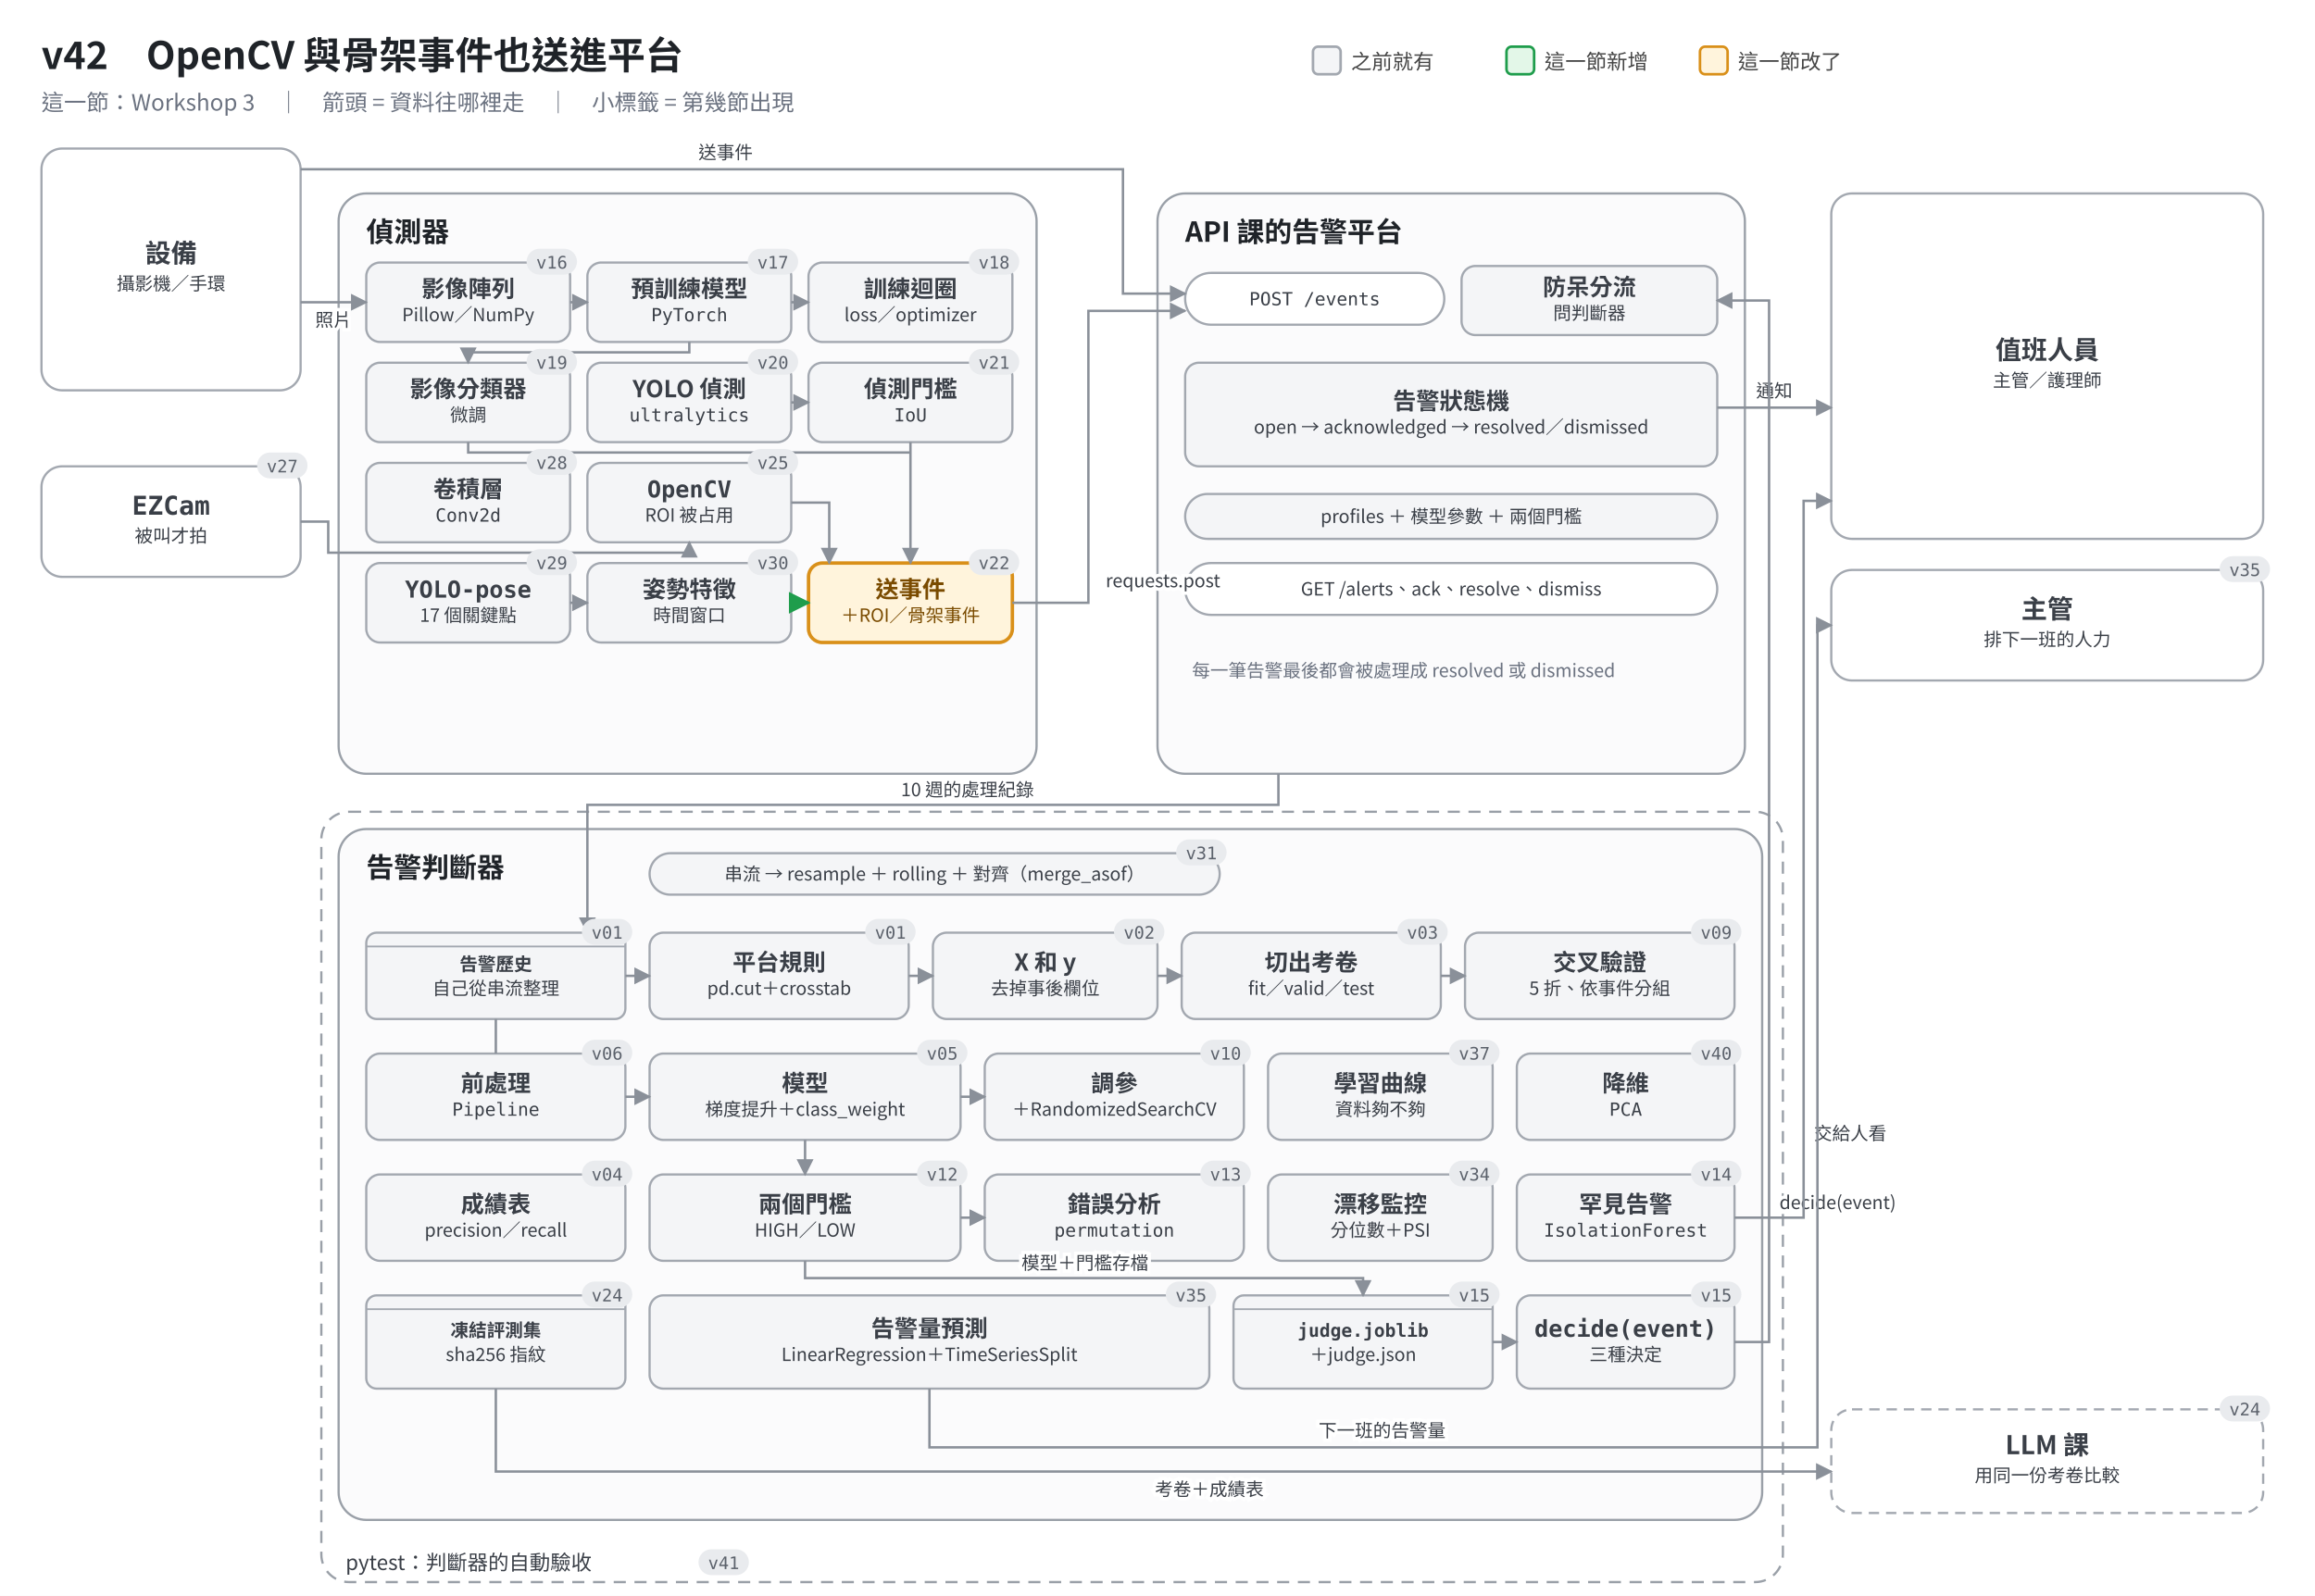
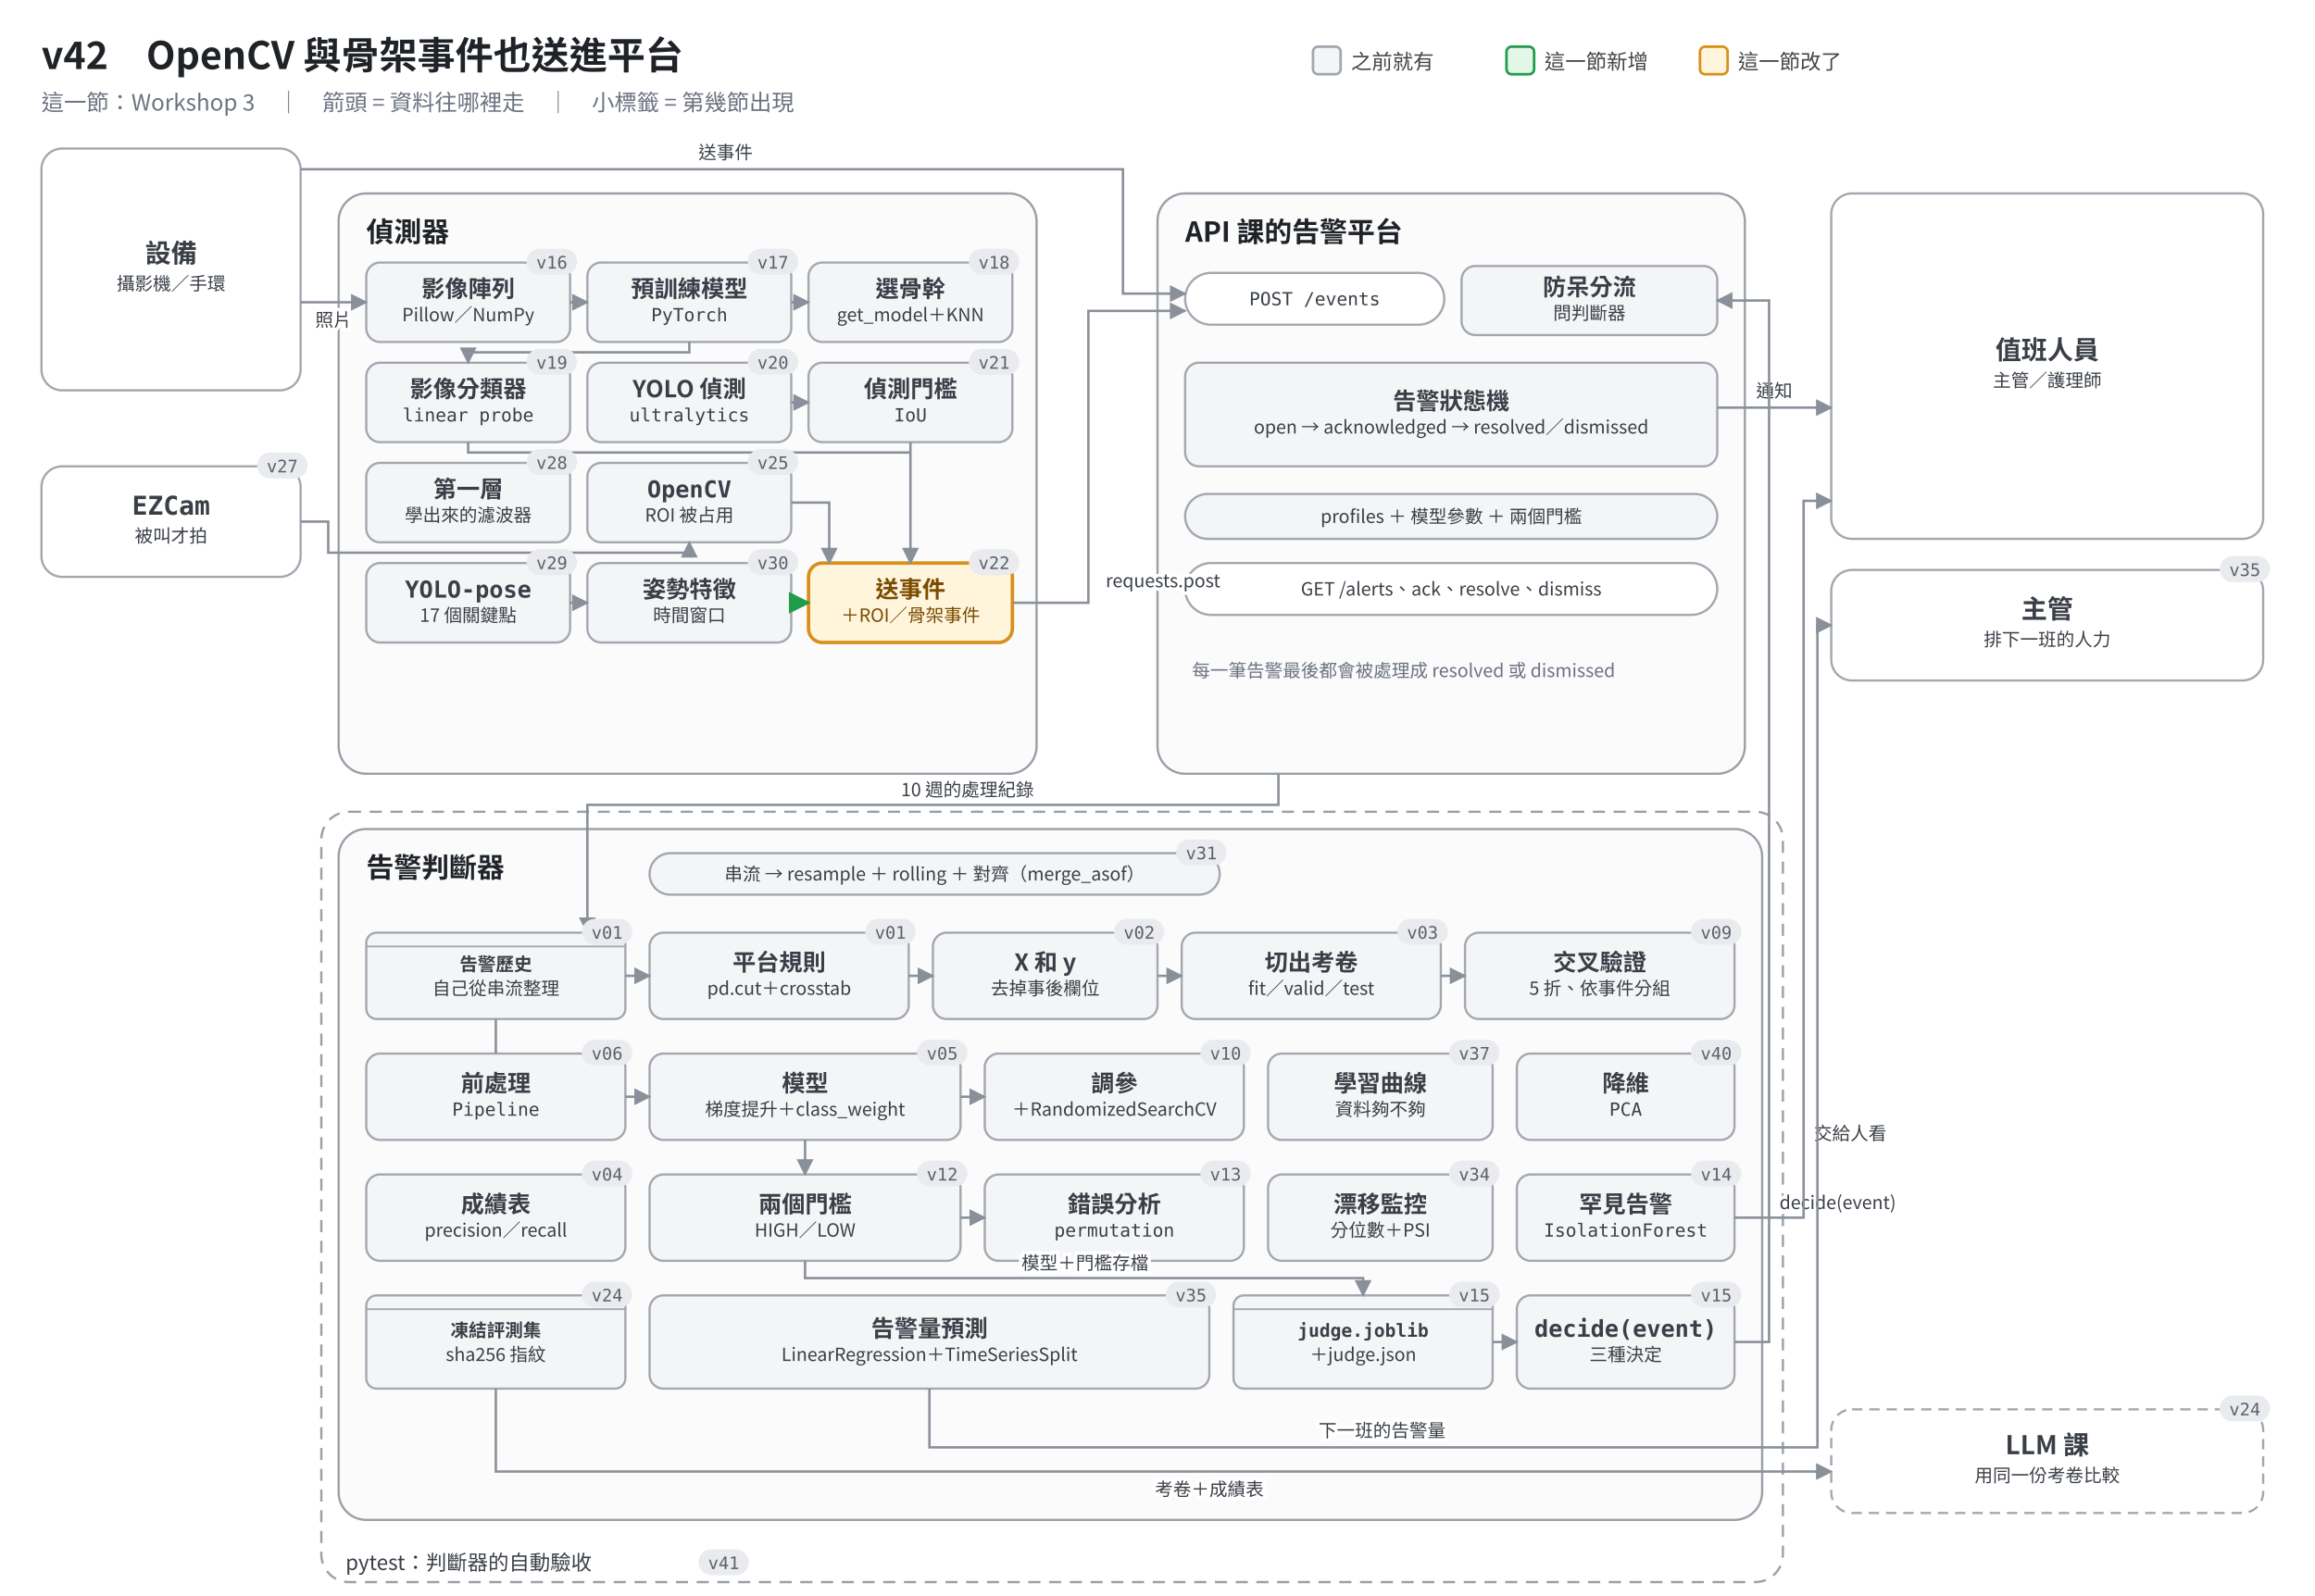
<svg xmlns="http://www.w3.org/2000/svg" viewBox="0 0 1340 924" width="1340" height="924">
  <defs>
    <marker id="arr-old" viewBox="0 0 10 10" refX="9" refY="5" markerWidth="7" markerHeight="7" orient="auto-start-reverse">
      <path d="M0,0 L10,5 L0,10 z" fill="#8a9099" />
    </marker>
    <marker id="arr-new" viewBox="0 0 10 10" refX="9" refY="5" markerWidth="7" markerHeight="7" orient="auto-start-reverse">
      <path d="M0,0 L10,5 L0,10 z" fill="#1f9d4c" />
    </marker>
    <marker id="arr-changed" viewBox="0 0 10 10" refX="9" refY="5" markerWidth="7" markerHeight="7" orient="auto-start-reverse">
      <path d="M0,0 L10,5 L0,10 z" fill="#d9901a" />
    </marker>
    <marker id="arr-error" viewBox="0 0 10 10" refX="9" refY="5" markerWidth="7" markerHeight="7" orient="auto-start-reverse">
      <path d="M0,0 L10,5 L0,10 z" fill="#d33a3a" />
    </marker>
  </defs>
  <rect width="1340" height="924" fill="#ffffff" />
  <text x="24" y="40" font-family="'PingFang TC','Noto Sans TC','Noto Sans CJK TC','Microsoft JhengHei',sans-serif" font-size="22" fill="#1f2328" font-weight="bold" text-anchor="start">v42　OpenCV 與骨架事件也送進平台</text>
  <text x="24" y="64" font-family="'PingFang TC','Noto Sans TC','Noto Sans CJK TC','Microsoft JhengHei',sans-serif" font-size="13" fill="#6b7280" font-weight="normal" text-anchor="start">這一節：Workshop 3　｜　箭頭 = 資料往哪裡走　｜　小標籤 = 第幾節出現</text>
  <rect x="760" y="27" width="16" height="16" rx="3" fill="#f4f5f7" stroke="#a3a8b0" stroke-width="1.5" />
  <text x="782" y="40" font-family="'PingFang TC','Noto Sans TC','Noto Sans CJK TC','Microsoft JhengHei',sans-serif" font-size="12" fill="#444" font-weight="normal" text-anchor="start">之前就有</text>
  <rect x="872" y="27" width="16" height="16" rx="3" fill="#e3f7e8" stroke="#1f9d4c" stroke-width="1.5" />
  <text x="894" y="40" font-family="'PingFang TC','Noto Sans TC','Noto Sans CJK TC','Microsoft JhengHei',sans-serif" font-size="12" fill="#444" font-weight="normal" text-anchor="start">這一節新增</text>
  <rect x="984" y="27" width="16" height="16" rx="3" fill="#fff4dc" stroke="#d9901a" stroke-width="1.5" />
  <text x="1006" y="40" font-family="'PingFang TC','Noto Sans TC','Noto Sans CJK TC','Microsoft JhengHei',sans-serif" font-size="12" fill="#444" font-weight="normal" text-anchor="start">這一節改了</text>
  <rect x="186" y="470" width="846" height="446" rx="16" fill="none" stroke="#9aa0a8" stroke-width="1.3" stroke-dasharray="7 5" />
  <text x="200" y="909" font-family="'PingFang TC','Noto Sans TC','Noto Sans CJK TC','Microsoft JhengHei',sans-serif" font-size="12" fill="#3a3f47" font-weight="normal" text-anchor="start">pytest：判斷器的自動驗收</text>
  <rect x="670" y="112" width="340" height="336" rx="16" fill="#fbfbfc" stroke="#9aa0a8" stroke-width="1.3" />
  <text x="686" y="140" font-family="'PingFang TC','Noto Sans TC','Noto Sans CJK TC','Microsoft JhengHei',sans-serif" font-size="16" fill="#1f2328" font-weight="bold" text-anchor="start">API 課的告警平台</text>
  <rect x="196" y="112" width="404" height="336" rx="16" fill="#fbfbfc" stroke="#9aa0a8" stroke-width="1.3" />
  <text x="212" y="140" font-family="'PingFang TC','Noto Sans TC','Noto Sans CJK TC','Microsoft JhengHei',sans-serif" font-size="16" fill="#1f2328" font-weight="bold" text-anchor="start">偵測器</text>
  <rect x="196" y="480" width="824" height="400" rx="16" fill="#fbfbfc" stroke="#9aa0a8" stroke-width="1.3" />
  <text x="212" y="508" font-family="'PingFang TC','Noto Sans TC','Noto Sans CJK TC','Microsoft JhengHei',sans-serif" font-size="16" fill="#1f2328" font-weight="bold" text-anchor="start">告警判斷器</text>
  <rect x="24" y="86" width="150" height="140" rx="12" fill="#ffffff" stroke="#a3a8b0" stroke-width="1.3" />
  <text x="99" y="152" font-family="'PingFang TC','Noto Sans TC','Noto Sans CJK TC','Microsoft JhengHei',sans-serif" font-size="15" fill="#3a3f47" font-weight="bold" text-anchor="middle">設備</text>
  <text x="99" y="168" font-family="'PingFang TC','Noto Sans TC','Noto Sans CJK TC','Microsoft JhengHei',sans-serif" font-size="10.5" fill="#3a3f47" font-weight="normal" text-anchor="middle">攝影機／手環</text>
  <rect x="24" y="270" width="150" height="64" rx="12" fill="#ffffff" stroke="#a3a8b0" stroke-width="1.3" />
  <text x="99" y="298" font-family="'SF Mono',Menlo,Consolas,'DejaVu Sans Mono',monospace" font-size="15" fill="#3a3f47" font-weight="bold" text-anchor="middle">EZCam</text>
  <text x="99" y="314" font-family="'PingFang TC','Noto Sans TC','Noto Sans CJK TC','Microsoft JhengHei',sans-serif" font-size="10.5" fill="#3a3f47" font-weight="normal" text-anchor="middle">被叫才拍</text>
  <rect x="212" y="152" width="118" height="46" rx="8" fill="#f4f5f7" stroke="#a3a8b0" stroke-width="1.3" />
  <text x="271" y="172" font-family="'PingFang TC','Noto Sans TC','Noto Sans CJK TC','Microsoft JhengHei',sans-serif" font-size="13.5" fill="#3a3f47" font-weight="bold" text-anchor="middle">影像陣列</text>
  <text x="271" y="186" font-family="'PingFang TC','Noto Sans TC','Noto Sans CJK TC','Microsoft JhengHei',sans-serif" font-size="10.5" fill="#3a3f47" font-weight="normal" text-anchor="middle">Pillow／NumPy</text>
  <rect x="340" y="152" width="118" height="46" rx="8" fill="#f4f5f7" stroke="#a3a8b0" stroke-width="1.3" />
  <text x="399" y="172" font-family="'PingFang TC','Noto Sans TC','Noto Sans CJK TC','Microsoft JhengHei',sans-serif" font-size="13.5" fill="#3a3f47" font-weight="bold" text-anchor="middle">預訓練模型</text>
  <text x="399" y="186" font-family="'SF Mono',Menlo,Consolas,'DejaVu Sans Mono',monospace" font-size="10.5" fill="#3a3f47" font-weight="normal" text-anchor="middle">PyTorch</text>
  <rect x="468" y="152" width="118" height="46" rx="8" fill="#f4f5f7" stroke="#a3a8b0" stroke-width="1.3" />
-   <text x="527" y="172" font-family="'PingFang TC','Noto Sans TC','Noto Sans CJK TC','Microsoft JhengHei',sans-serif" font-size="13.5" fill="#3a3f47" font-weight="bold" text-anchor="middle">訓練迴圈</text>
-   <text x="527" y="186" font-family="'PingFang TC','Noto Sans TC','Noto Sans CJK TC','Microsoft JhengHei',sans-serif" font-size="10.5" fill="#3a3f47" font-weight="normal" text-anchor="middle">loss／optimizer</text>
+   <text x="527" y="172" font-family="'PingFang TC','Noto Sans TC','Noto Sans CJK TC','Microsoft JhengHei',sans-serif" font-size="13.5" fill="#3a3f47" font-weight="bold" text-anchor="middle">選骨幹</text>
+   <text x="527" y="186" font-family="'PingFang TC','Noto Sans TC','Noto Sans CJK TC','Microsoft JhengHei',sans-serif" font-size="10.5" fill="#3a3f47" font-weight="normal" text-anchor="middle">get_model＋KNN</text>
  <rect x="212" y="210" width="118" height="46" rx="8" fill="#f4f5f7" stroke="#a3a8b0" stroke-width="1.3" />
  <text x="271" y="230" font-family="'PingFang TC','Noto Sans TC','Noto Sans CJK TC','Microsoft JhengHei',sans-serif" font-size="13.5" fill="#3a3f47" font-weight="bold" text-anchor="middle">影像分類器</text>
-   <text x="271" y="244" font-family="'PingFang TC','Noto Sans TC','Noto Sans CJK TC','Microsoft JhengHei',sans-serif" font-size="10.5" fill="#3a3f47" font-weight="normal" text-anchor="middle">微調</text>
+   <text x="271" y="244" font-family="'SF Mono',Menlo,Consolas,'DejaVu Sans Mono',monospace" font-size="10.5" fill="#3a3f47" font-weight="normal" text-anchor="middle">linear probe</text>
  <rect x="340" y="210" width="118" height="46" rx="8" fill="#f4f5f7" stroke="#a3a8b0" stroke-width="1.3" />
  <text x="399" y="230" font-family="'PingFang TC','Noto Sans TC','Noto Sans CJK TC','Microsoft JhengHei',sans-serif" font-size="13.5" fill="#3a3f47" font-weight="bold" text-anchor="middle">YOLO 偵測</text>
  <text x="399" y="244" font-family="'SF Mono',Menlo,Consolas,'DejaVu Sans Mono',monospace" font-size="10.5" fill="#3a3f47" font-weight="normal" text-anchor="middle">ultralytics</text>
  <rect x="468" y="210" width="118" height="46" rx="8" fill="#f4f5f7" stroke="#a3a8b0" stroke-width="1.3" />
  <text x="527" y="230" font-family="'PingFang TC','Noto Sans TC','Noto Sans CJK TC','Microsoft JhengHei',sans-serif" font-size="13.5" fill="#3a3f47" font-weight="bold" text-anchor="middle">偵測門檻</text>
  <text x="527" y="244" font-family="'SF Mono',Menlo,Consolas,'DejaVu Sans Mono',monospace" font-size="10.5" fill="#3a3f47" font-weight="normal" text-anchor="middle">IoU</text>
  <rect x="212" y="268" width="118" height="46" rx="8" fill="#f4f5f7" stroke="#a3a8b0" stroke-width="1.3" />
-   <text x="271" y="288" font-family="'PingFang TC','Noto Sans TC','Noto Sans CJK TC','Microsoft JhengHei',sans-serif" font-size="13.5" fill="#3a3f47" font-weight="bold" text-anchor="middle">卷積層</text>
-   <text x="271" y="302" font-family="'SF Mono',Menlo,Consolas,'DejaVu Sans Mono',monospace" font-size="10.5" fill="#3a3f47" font-weight="normal" text-anchor="middle">Conv2d</text>
+   <text x="271" y="288" font-family="'PingFang TC','Noto Sans TC','Noto Sans CJK TC','Microsoft JhengHei',sans-serif" font-size="13.5" fill="#3a3f47" font-weight="bold" text-anchor="middle">第一層</text>
+   <text x="271" y="302" font-family="'PingFang TC','Noto Sans TC','Noto Sans CJK TC','Microsoft JhengHei',sans-serif" font-size="10.5" fill="#3a3f47" font-weight="normal" text-anchor="middle">學出來的濾波器</text>
  <rect x="340" y="268" width="118" height="46" rx="8" fill="#f4f5f7" stroke="#a3a8b0" stroke-width="1.3" />
  <text x="399" y="288" font-family="'SF Mono',Menlo,Consolas,'DejaVu Sans Mono',monospace" font-size="13.5" fill="#3a3f47" font-weight="bold" text-anchor="middle">OpenCV</text>
  <text x="399" y="302" font-family="'PingFang TC','Noto Sans TC','Noto Sans CJK TC','Microsoft JhengHei',sans-serif" font-size="10.5" fill="#3a3f47" font-weight="normal" text-anchor="middle">ROI 被占用</text>
  <rect x="212" y="326" width="118" height="46" rx="8" fill="#f4f5f7" stroke="#a3a8b0" stroke-width="1.3" />
  <text x="271" y="346" font-family="'SF Mono',Menlo,Consolas,'DejaVu Sans Mono',monospace" font-size="13.5" fill="#3a3f47" font-weight="bold" text-anchor="middle">YOLO-pose</text>
  <text x="271" y="360" font-family="'PingFang TC','Noto Sans TC','Noto Sans CJK TC','Microsoft JhengHei',sans-serif" font-size="10.5" fill="#3a3f47" font-weight="normal" text-anchor="middle">17 個關鍵點</text>
  <rect x="340" y="326" width="118" height="46" rx="8" fill="#f4f5f7" stroke="#a3a8b0" stroke-width="1.3" />
  <text x="399" y="346" font-family="'PingFang TC','Noto Sans TC','Noto Sans CJK TC','Microsoft JhengHei',sans-serif" font-size="13.5" fill="#3a3f47" font-weight="bold" text-anchor="middle">姿勢特徵</text>
  <text x="399" y="360" font-family="'PingFang TC','Noto Sans TC','Noto Sans CJK TC','Microsoft JhengHei',sans-serif" font-size="10.5" fill="#3a3f47" font-weight="normal" text-anchor="middle">時間窗口</text>
  <rect x="468" y="326" width="118" height="46" rx="8" fill="#fff4dc" stroke="#d9901a" stroke-width="2" />
  <text x="527" y="346" font-family="'PingFang TC','Noto Sans TC','Noto Sans CJK TC','Microsoft JhengHei',sans-serif" font-size="13.5" fill="#7a4b00" font-weight="bold" text-anchor="middle">送事件</text>
  <text x="527" y="360" font-family="'PingFang TC','Noto Sans TC','Noto Sans CJK TC','Microsoft JhengHei',sans-serif" font-size="10.5" fill="#7a4b00" font-weight="normal" text-anchor="middle">＋ROI／骨架事件</text>
  <rect x="686" y="158" width="150" height="30" rx="15" fill="#ffffff" stroke="#a3a8b0" stroke-width="1.3" />
  <text x="761" y="176.78" font-family="'SF Mono',Menlo,Consolas,'DejaVu Sans Mono',monospace" font-size="10.5" fill="#3a3f47" font-weight="normal" text-anchor="middle">POST /events</text>
  <rect x="846" y="154" width="148" height="40" rx="8" fill="#f4f5f7" stroke="#a3a8b0" stroke-width="1.3" />
  <text x="920" y="171" font-family="'PingFang TC','Noto Sans TC','Noto Sans CJK TC','Microsoft JhengHei',sans-serif" font-size="13.5" fill="#3a3f47" font-weight="bold" text-anchor="middle">防呆分流</text>
  <text x="920" y="185" font-family="'PingFang TC','Noto Sans TC','Noto Sans CJK TC','Microsoft JhengHei',sans-serif" font-size="10.5" fill="#3a3f47" font-weight="normal" text-anchor="middle">問判斷器</text>
  <rect x="686" y="210" width="308" height="60" rx="8" fill="#f4f5f7" stroke="#a3a8b0" stroke-width="1.3" />
  <text x="840" y="237" font-family="'PingFang TC','Noto Sans TC','Noto Sans CJK TC','Microsoft JhengHei',sans-serif" font-size="13.5" fill="#3a3f47" font-weight="bold" text-anchor="middle">告警狀態機</text>
  <text x="840" y="251" font-family="'PingFang TC','Noto Sans TC','Noto Sans CJK TC','Microsoft JhengHei',sans-serif" font-size="10.5" fill="#3a3f47" font-weight="normal" text-anchor="middle">open → acknowledged → resolved／dismissed</text>
  <rect x="686" y="286" width="308" height="26" rx="13" fill="#f4f5f7" stroke="#a3a8b0" stroke-width="1.3" />
  <text x="840" y="302.78" font-family="'PingFang TC','Noto Sans TC','Noto Sans CJK TC','Microsoft JhengHei',sans-serif" font-size="10.5" fill="#3a3f47" font-weight="normal" text-anchor="middle">profiles ＋ 模型參數 ＋ 兩個門檻</text>
  <rect x="686" y="326" width="308" height="30" rx="15" fill="#ffffff" stroke="#a3a8b0" stroke-width="1.3" />
  <text x="840" y="344.78" font-family="'PingFang TC','Noto Sans TC','Noto Sans CJK TC','Microsoft JhengHei',sans-serif" font-size="10.5" fill="#3a3f47" font-weight="normal" text-anchor="middle">GET /alerts、ack、resolve、dismiss</text>
  <text x="690" y="392" font-family="'PingFang TC','Noto Sans TC','Noto Sans CJK TC','Microsoft JhengHei',sans-serif" font-size="10.5" fill="#6b7280" font-weight="normal" text-anchor="start">每一筆告警最後都會被處理成 resolved 或 dismissed</text>
  <rect x="1060" y="112" width="250" height="200" rx="12" fill="#ffffff" stroke="#a3a8b0" stroke-width="1.3" />
  <text x="1185" y="208" font-family="'PingFang TC','Noto Sans TC','Noto Sans CJK TC','Microsoft JhengHei',sans-serif" font-size="15" fill="#3a3f47" font-weight="bold" text-anchor="middle">值班人員</text>
  <text x="1185" y="224" font-family="'PingFang TC','Noto Sans TC','Noto Sans CJK TC','Microsoft JhengHei',sans-serif" font-size="10.5" fill="#3a3f47" font-weight="normal" text-anchor="middle">主管／護理師</text>
  <rect x="1060" y="330" width="250" height="64" rx="12" fill="#ffffff" stroke="#a3a8b0" stroke-width="1.3" />
  <text x="1185" y="358" font-family="'PingFang TC','Noto Sans TC','Noto Sans CJK TC','Microsoft JhengHei',sans-serif" font-size="15" fill="#3a3f47" font-weight="bold" text-anchor="middle">主管</text>
  <text x="1185" y="374" font-family="'PingFang TC','Noto Sans TC','Noto Sans CJK TC','Microsoft JhengHei',sans-serif" font-size="10.5" fill="#3a3f47" font-weight="normal" text-anchor="middle">排下一班的人力</text>
  <rect x="1060" y="816" width="250" height="60" rx="12" fill="#ffffff" stroke="#a3a8b0" stroke-width="1.3" stroke-dasharray="6 4" />
  <text x="1185" y="842" font-family="'PingFang TC','Noto Sans TC','Noto Sans CJK TC','Microsoft JhengHei',sans-serif" font-size="15" fill="#3a3f47" font-weight="bold" text-anchor="middle">LLM 課</text>
  <text x="1185" y="858" font-family="'PingFang TC','Noto Sans TC','Noto Sans CJK TC','Microsoft JhengHei',sans-serif" font-size="10.5" fill="#3a3f47" font-weight="normal" text-anchor="middle">用同一份考卷比較</text>
  <rect x="376" y="494" width="330" height="24" rx="12" fill="#f4f5f7" stroke="#a3a8b0" stroke-width="1.3" />
  <text x="541" y="509.78" font-family="'PingFang TC','Noto Sans TC','Noto Sans CJK TC','Microsoft JhengHei',sans-serif" font-size="10.5" fill="#3a3f47" font-weight="normal" text-anchor="middle">串流 → resample ＋ rolling ＋ 對齊（merge_asof）</text>
  <rect x="212" y="540" width="150" height="50" rx="6" fill="#f4f5f7" stroke="#a3a8b0" stroke-width="1.3" />
  <path d="M212,548 h150" stroke="#a3a8b0" stroke-width="1" />
  <text x="287" y="562" font-family="'PingFang TC','Noto Sans TC','Noto Sans CJK TC','Microsoft JhengHei',sans-serif" font-size="10.5" fill="#3a3f47" font-weight="bold" text-anchor="middle">告警歷史</text>
  <text x="287" y="576" font-family="'PingFang TC','Noto Sans TC','Noto Sans CJK TC','Microsoft JhengHei',sans-serif" font-size="10.5" fill="#3a3f47" font-weight="normal" text-anchor="middle">自己從串流整理</text>
  <rect x="376" y="540" width="150" height="50" rx="8" fill="#f4f5f7" stroke="#a3a8b0" stroke-width="1.3" />
  <text x="451" y="562" font-family="'PingFang TC','Noto Sans TC','Noto Sans CJK TC','Microsoft JhengHei',sans-serif" font-size="13.5" fill="#3a3f47" font-weight="bold" text-anchor="middle">平台規則</text>
  <text x="451" y="576" font-family="'PingFang TC','Noto Sans TC','Noto Sans CJK TC','Microsoft JhengHei',sans-serif" font-size="10.5" fill="#3a3f47" font-weight="normal" text-anchor="middle">pd.cut＋crosstab</text>
  <rect x="540" y="540" width="130" height="50" rx="8" fill="#f4f5f7" stroke="#a3a8b0" stroke-width="1.3" />
  <text x="605" y="562" font-family="'PingFang TC','Noto Sans TC','Noto Sans CJK TC','Microsoft JhengHei',sans-serif" font-size="13.5" fill="#3a3f47" font-weight="bold" text-anchor="middle">X 和 y</text>
  <text x="605" y="576" font-family="'PingFang TC','Noto Sans TC','Noto Sans CJK TC','Microsoft JhengHei',sans-serif" font-size="10.5" fill="#3a3f47" font-weight="normal" text-anchor="middle">去掉事後欄位</text>
  <rect x="684" y="540" width="150" height="50" rx="8" fill="#f4f5f7" stroke="#a3a8b0" stroke-width="1.3" />
  <text x="759" y="562" font-family="'PingFang TC','Noto Sans TC','Noto Sans CJK TC','Microsoft JhengHei',sans-serif" font-size="13.5" fill="#3a3f47" font-weight="bold" text-anchor="middle">切出考卷</text>
  <text x="759" y="576" font-family="'PingFang TC','Noto Sans TC','Noto Sans CJK TC','Microsoft JhengHei',sans-serif" font-size="10.5" fill="#3a3f47" font-weight="normal" text-anchor="middle">fit／valid／test</text>
  <rect x="848" y="540" width="156" height="50" rx="8" fill="#f4f5f7" stroke="#a3a8b0" stroke-width="1.3" />
  <text x="926" y="562" font-family="'PingFang TC','Noto Sans TC','Noto Sans CJK TC','Microsoft JhengHei',sans-serif" font-size="13.5" fill="#3a3f47" font-weight="bold" text-anchor="middle">交叉驗證</text>
  <text x="926" y="576" font-family="'PingFang TC','Noto Sans TC','Noto Sans CJK TC','Microsoft JhengHei',sans-serif" font-size="10.5" fill="#3a3f47" font-weight="normal" text-anchor="middle">5 折、依事件分組</text>
  <rect x="212" y="610" width="150" height="50" rx="8" fill="#f4f5f7" stroke="#a3a8b0" stroke-width="1.3" />
  <text x="287" y="632" font-family="'PingFang TC','Noto Sans TC','Noto Sans CJK TC','Microsoft JhengHei',sans-serif" font-size="13.5" fill="#3a3f47" font-weight="bold" text-anchor="middle">前處理</text>
  <text x="287" y="646" font-family="'SF Mono',Menlo,Consolas,'DejaVu Sans Mono',monospace" font-size="10.5" fill="#3a3f47" font-weight="normal" text-anchor="middle">Pipeline</text>
  <rect x="376" y="610" width="180" height="50" rx="8" fill="#f4f5f7" stroke="#a3a8b0" stroke-width="1.3" />
  <text x="466" y="632" font-family="'PingFang TC','Noto Sans TC','Noto Sans CJK TC','Microsoft JhengHei',sans-serif" font-size="13.5" fill="#3a3f47" font-weight="bold" text-anchor="middle">模型</text>
  <text x="466" y="646" font-family="'PingFang TC','Noto Sans TC','Noto Sans CJK TC','Microsoft JhengHei',sans-serif" font-size="10.5" fill="#3a3f47" font-weight="normal" text-anchor="middle">梯度提升＋class_weight</text>
  <rect x="570" y="610" width="150" height="50" rx="8" fill="#f4f5f7" stroke="#a3a8b0" stroke-width="1.3" />
  <text x="645" y="632" font-family="'PingFang TC','Noto Sans TC','Noto Sans CJK TC','Microsoft JhengHei',sans-serif" font-size="13.5" fill="#3a3f47" font-weight="bold" text-anchor="middle">調參</text>
  <text x="645" y="646" font-family="'PingFang TC','Noto Sans TC','Noto Sans CJK TC','Microsoft JhengHei',sans-serif" font-size="10.5" fill="#3a3f47" font-weight="normal" text-anchor="middle">＋RandomizedSearchCV</text>
  <rect x="734" y="610" width="130" height="50" rx="8" fill="#f4f5f7" stroke="#a3a8b0" stroke-width="1.3" />
  <text x="799" y="632" font-family="'PingFang TC','Noto Sans TC','Noto Sans CJK TC','Microsoft JhengHei',sans-serif" font-size="13.5" fill="#3a3f47" font-weight="bold" text-anchor="middle">學習曲線</text>
  <text x="799" y="646" font-family="'PingFang TC','Noto Sans TC','Noto Sans CJK TC','Microsoft JhengHei',sans-serif" font-size="10.5" fill="#3a3f47" font-weight="normal" text-anchor="middle">資料夠不夠</text>
  <rect x="878" y="610" width="126" height="50" rx="8" fill="#f4f5f7" stroke="#a3a8b0" stroke-width="1.3" />
  <text x="941" y="632" font-family="'PingFang TC','Noto Sans TC','Noto Sans CJK TC','Microsoft JhengHei',sans-serif" font-size="13.5" fill="#3a3f47" font-weight="bold" text-anchor="middle">降維</text>
  <text x="941" y="646" font-family="'SF Mono',Menlo,Consolas,'DejaVu Sans Mono',monospace" font-size="10.5" fill="#3a3f47" font-weight="normal" text-anchor="middle">PCA</text>
  <rect x="212" y="680" width="150" height="50" rx="8" fill="#f4f5f7" stroke="#a3a8b0" stroke-width="1.3" />
  <text x="287" y="702" font-family="'PingFang TC','Noto Sans TC','Noto Sans CJK TC','Microsoft JhengHei',sans-serif" font-size="13.5" fill="#3a3f47" font-weight="bold" text-anchor="middle">成績表</text>
  <text x="287" y="716" font-family="'PingFang TC','Noto Sans TC','Noto Sans CJK TC','Microsoft JhengHei',sans-serif" font-size="10.5" fill="#3a3f47" font-weight="normal" text-anchor="middle">precision／recall</text>
  <rect x="376" y="680" width="180" height="50" rx="8" fill="#f4f5f7" stroke="#a3a8b0" stroke-width="1.3" />
  <text x="466" y="702" font-family="'PingFang TC','Noto Sans TC','Noto Sans CJK TC','Microsoft JhengHei',sans-serif" font-size="13.5" fill="#3a3f47" font-weight="bold" text-anchor="middle">兩個門檻</text>
  <text x="466" y="716" font-family="'PingFang TC','Noto Sans TC','Noto Sans CJK TC','Microsoft JhengHei',sans-serif" font-size="10.5" fill="#3a3f47" font-weight="normal" text-anchor="middle">HIGH／LOW</text>
  <rect x="570" y="680" width="150" height="50" rx="8" fill="#f4f5f7" stroke="#a3a8b0" stroke-width="1.3" />
  <text x="645" y="702" font-family="'PingFang TC','Noto Sans TC','Noto Sans CJK TC','Microsoft JhengHei',sans-serif" font-size="13.5" fill="#3a3f47" font-weight="bold" text-anchor="middle">錯誤分析</text>
  <text x="645" y="716" font-family="'SF Mono',Menlo,Consolas,'DejaVu Sans Mono',monospace" font-size="10.5" fill="#3a3f47" font-weight="normal" text-anchor="middle">permutation</text>
  <rect x="734" y="680" width="130" height="50" rx="8" fill="#f4f5f7" stroke="#a3a8b0" stroke-width="1.3" />
  <text x="799" y="702" font-family="'PingFang TC','Noto Sans TC','Noto Sans CJK TC','Microsoft JhengHei',sans-serif" font-size="13.5" fill="#3a3f47" font-weight="bold" text-anchor="middle">漂移監控</text>
  <text x="799" y="716" font-family="'PingFang TC','Noto Sans TC','Noto Sans CJK TC','Microsoft JhengHei',sans-serif" font-size="10.5" fill="#3a3f47" font-weight="normal" text-anchor="middle">分位數＋PSI</text>
  <rect x="878" y="680" width="126" height="50" rx="8" fill="#f4f5f7" stroke="#a3a8b0" stroke-width="1.3" />
  <text x="941" y="702" font-family="'PingFang TC','Noto Sans TC','Noto Sans CJK TC','Microsoft JhengHei',sans-serif" font-size="13.5" fill="#3a3f47" font-weight="bold" text-anchor="middle">罕見告警</text>
  <text x="941" y="716" font-family="'SF Mono',Menlo,Consolas,'DejaVu Sans Mono',monospace" font-size="10.5" fill="#3a3f47" font-weight="normal" text-anchor="middle">IsolationForest</text>
  <rect x="212" y="750" width="150" height="54" rx="6" fill="#f4f5f7" stroke="#a3a8b0" stroke-width="1.3" />
  <path d="M212,758 h150" stroke="#a3a8b0" stroke-width="1" />
  <text x="287" y="774" font-family="'PingFang TC','Noto Sans TC','Noto Sans CJK TC','Microsoft JhengHei',sans-serif" font-size="10.5" fill="#3a3f47" font-weight="bold" text-anchor="middle">凍結評測集</text>
  <text x="287" y="788" font-family="'PingFang TC','Noto Sans TC','Noto Sans CJK TC','Microsoft JhengHei',sans-serif" font-size="10.5" fill="#3a3f47" font-weight="normal" text-anchor="middle">sha256 指紋</text>
  <rect x="376" y="750" width="324" height="54" rx="8" fill="#f4f5f7" stroke="#a3a8b0" stroke-width="1.3" />
  <text x="538" y="774" font-family="'PingFang TC','Noto Sans TC','Noto Sans CJK TC','Microsoft JhengHei',sans-serif" font-size="13.5" fill="#3a3f47" font-weight="bold" text-anchor="middle">告警量預測</text>
  <text x="538" y="788" font-family="'PingFang TC','Noto Sans TC','Noto Sans CJK TC','Microsoft JhengHei',sans-serif" font-size="10.5" fill="#3a3f47" font-weight="normal" text-anchor="middle">LinearRegression＋TimeSeriesSplit</text>
  <rect x="714" y="750" width="150" height="54" rx="6" fill="#f4f5f7" stroke="#a3a8b0" stroke-width="1.3" />
  <path d="M714,758 h150" stroke="#a3a8b0" stroke-width="1" />
  <text x="789" y="774" font-family="'SF Mono',Menlo,Consolas,'DejaVu Sans Mono',monospace" font-size="10.5" fill="#3a3f47" font-weight="bold" text-anchor="middle">judge.joblib</text>
  <text x="789" y="788" font-family="'PingFang TC','Noto Sans TC','Noto Sans CJK TC','Microsoft JhengHei',sans-serif" font-size="10.5" fill="#3a3f47" font-weight="normal" text-anchor="middle">＋judge.json</text>
  <rect x="878" y="750" width="126" height="54" rx="8" fill="#f4f5f7" stroke="#a3a8b0" stroke-width="1.3" />
  <text x="941" y="774" font-family="'SF Mono',Menlo,Consolas,'DejaVu Sans Mono',monospace" font-size="13.5" fill="#3a3f47" font-weight="bold" text-anchor="middle">decide(event)</text>
  <text x="941" y="788" font-family="'PingFang TC','Noto Sans TC','Noto Sans CJK TC','Microsoft JhengHei',sans-serif" font-size="10.5" fill="#3a3f47" font-weight="normal" text-anchor="middle">三種決定</text>
  <polyline points="174,98 650,98 650,170 686,170" fill="none" stroke="#8a9099" stroke-width="1.4" marker-end="url(#arr-old)" />
  <text x="420" y="92" font-family="'PingFang TC','Noto Sans TC','Noto Sans CJK TC','Microsoft JhengHei',sans-serif" font-size="10.5" fill="#3a3f47" text-anchor="middle" stroke="#fff" stroke-width="4" paint-order="stroke">送事件</text>
  <polyline points="174,175 212,175" fill="none" stroke="#8a9099" stroke-width="1.4" marker-end="url(#arr-old)" />
  <text x="193" y="189" font-family="'PingFang TC','Noto Sans TC','Noto Sans CJK TC','Microsoft JhengHei',sans-serif" font-size="10.5" fill="#3a3f47" text-anchor="middle" stroke="#fff" stroke-width="4" paint-order="stroke">照片</text>
  <polyline points="174,302 190,302 190,320 399,320 399,314" fill="none" stroke="#8a9099" stroke-width="1.4" marker-end="url(#arr-old)" />
  <polyline points="330,175 340,175" fill="none" stroke="#8a9099" stroke-width="1.4" marker-end="url(#arr-old)" />
  <polyline points="458,175 468,175" fill="none" stroke="#8a9099" stroke-width="1.4" marker-end="url(#arr-old)" />
  <polyline points="399,198 399,204 271,204 271,210" fill="none" stroke="#8a9099" stroke-width="1.4" marker-end="url(#arr-old)" />
  <polyline points="458,233 468,233" fill="none" stroke="#8a9099" stroke-width="1.4" marker-end="url(#arr-old)" />
  <polyline points="330,349 340,349" fill="none" stroke="#8a9099" stroke-width="1.4" marker-end="url(#arr-old)" />
  <polyline points="271,256 271,262 527,262" fill="none" stroke="#8a9099" stroke-width="1.4" />
  <polyline points="527,256 527,326" fill="none" stroke="#8a9099" stroke-width="1.4" marker-end="url(#arr-old)" />
  <polyline points="458,291 480,291 480,326" fill="none" stroke="#8a9099" stroke-width="1.4" marker-end="url(#arr-old)" />
  <polyline points="458,349 468,349" fill="none" stroke="#1f9d4c" stroke-width="1.8" marker-end="url(#arr-new)" />
  <polyline points="586,349 630,349 630,180 686,180" fill="none" stroke="#8a9099" stroke-width="1.4" marker-end="url(#arr-old)" />
  <text x="640" y="340" font-family="'PingFang TC','Noto Sans TC','Noto Sans CJK TC','Microsoft JhengHei',sans-serif" font-size="10.5" fill="#3a3f47" text-anchor="start" stroke="#fff" stroke-width="4" paint-order="stroke">requests.post</text>
  <polyline points="994,236 1060,236" fill="none" stroke="#8a9099" stroke-width="1.4" marker-end="url(#arr-old)" />
  <text x="1027" y="230" font-family="'PingFang TC','Noto Sans TC','Noto Sans CJK TC','Microsoft JhengHei',sans-serif" font-size="10.5" fill="#3a3f47" text-anchor="middle" stroke="#fff" stroke-width="4" paint-order="stroke">通知</text>
  <polyline points="740,448 740,466 340,466 340,540" fill="none" stroke="#8a9099" stroke-width="1.4" marker-end="url(#arr-old)" />
  <text x="560" y="461" font-family="'PingFang TC','Noto Sans TC','Noto Sans CJK TC','Microsoft JhengHei',sans-serif" font-size="10.5" fill="#3a3f47" text-anchor="middle" stroke="#fff" stroke-width="4" paint-order="stroke">10 週的處理紀錄</text>
  <polyline points="362,565 376,565" fill="none" stroke="#8a9099" stroke-width="1.4" marker-end="url(#arr-old)" />
  <polyline points="526,565 540,565" fill="none" stroke="#8a9099" stroke-width="1.4" marker-end="url(#arr-old)" />
  <polyline points="670,565 684,565" fill="none" stroke="#8a9099" stroke-width="1.4" marker-end="url(#arr-old)" />
  <polyline points="834,565 848,565" fill="none" stroke="#8a9099" stroke-width="1.4" marker-end="url(#arr-old)" />
  <polyline points="362,635 376,635" fill="none" stroke="#8a9099" stroke-width="1.4" marker-end="url(#arr-old)" />
  <polyline points="556,635 570,635" fill="none" stroke="#8a9099" stroke-width="1.4" marker-end="url(#arr-old)" />
  <polyline points="287,610 287,590" fill="none" stroke="#8a9099" stroke-width="1.4" />
  <polyline points="466,660 466,680" fill="none" stroke="#8a9099" stroke-width="1.4" marker-end="url(#arr-old)" />
  <polyline points="556,705 570,705" fill="none" stroke="#8a9099" stroke-width="1.4" marker-end="url(#arr-old)" />
  <polyline points="466,730 466,740 789,740 789,750" fill="none" stroke="#8a9099" stroke-width="1.4" marker-end="url(#arr-old)" />
  <text x="628" y="735" font-family="'PingFang TC','Noto Sans TC','Noto Sans CJK TC','Microsoft JhengHei',sans-serif" font-size="10.5" fill="#3a3f47" text-anchor="middle" stroke="#fff" stroke-width="4" paint-order="stroke">模型＋門檻存檔</text>
  <polyline points="864,777 878,777" fill="none" stroke="#8a9099" stroke-width="1.4" marker-end="url(#arr-old)" />
  <polyline points="1004,777 1024,777 1024,174 994,174" fill="none" stroke="#8a9099" stroke-width="1.4" marker-end="url(#arr-old)" />
  <text x="1030" y="700" font-family="'PingFang TC','Noto Sans TC','Noto Sans CJK TC','Microsoft JhengHei',sans-serif" font-size="10.5" fill="#3a3f47" text-anchor="start" stroke="#fff" stroke-width="4" paint-order="stroke">decide(event)</text>
  <polyline points="1004,705 1044,705 1044,290 1060,290" fill="none" stroke="#8a9099" stroke-width="1.4" marker-end="url(#arr-old)" />
  <text x="1050" y="660" font-family="'PingFang TC','Noto Sans TC','Noto Sans CJK TC','Microsoft JhengHei',sans-serif" font-size="10.5" fill="#3a3f47" text-anchor="start" stroke="#fff" stroke-width="4" paint-order="stroke">交給人看</text>
  <polyline points="538,804 538,838 1052,838 1052,362 1060,362" fill="none" stroke="#8a9099" stroke-width="1.4" marker-end="url(#arr-old)" />
  <text x="800" y="832" font-family="'PingFang TC','Noto Sans TC','Noto Sans CJK TC','Microsoft JhengHei',sans-serif" font-size="10.5" fill="#3a3f47" text-anchor="middle" stroke="#fff" stroke-width="4" paint-order="stroke">下一班的告警量</text>
  <polyline points="287,804 287,852 1060,852" fill="none" stroke="#8a9099" stroke-width="1.4" marker-end="url(#arr-old)" />
  <text x="700" y="866" font-family="'PingFang TC','Noto Sans TC','Noto Sans CJK TC','Microsoft JhengHei',sans-serif" font-size="10.5" fill="#3a3f47" text-anchor="middle" stroke="#fff" stroke-width="4" paint-order="stroke">考卷＋成績表</text>
  <rect x="404.3" y="897" width="29.2" height="15" rx="7.5" fill="#e9ebee" />
  <text x="418.9" y="908.5" font-family="'SF Mono',Menlo,Consolas,'DejaVu Sans Mono',monospace" font-size="10" fill="#5b616b" font-weight="normal" text-anchor="middle">v41</text>
  <rect x="148.8" y="262" width="29.2" height="15" rx="7.5" fill="#e9ebee" />
  <text x="163.4" y="273.5" font-family="'SF Mono',Menlo,Consolas,'DejaVu Sans Mono',monospace" font-size="10" fill="#5b616b" font-weight="normal" text-anchor="middle">v27</text>
  <rect x="304.8" y="144" width="29.2" height="15" rx="7.5" fill="#e9ebee" />
  <text x="319.4" y="155.5" font-family="'SF Mono',Menlo,Consolas,'DejaVu Sans Mono',monospace" font-size="10" fill="#5b616b" font-weight="normal" text-anchor="middle">v16</text>
  <rect x="432.8" y="144" width="29.2" height="15" rx="7.5" fill="#e9ebee" />
  <text x="447.4" y="155.5" font-family="'SF Mono',Menlo,Consolas,'DejaVu Sans Mono',monospace" font-size="10" fill="#5b616b" font-weight="normal" text-anchor="middle">v17</text>
  <rect x="560.8" y="144" width="29.2" height="15" rx="7.5" fill="#e9ebee" />
  <text x="575.4" y="155.5" font-family="'SF Mono',Menlo,Consolas,'DejaVu Sans Mono',monospace" font-size="10" fill="#5b616b" font-weight="normal" text-anchor="middle">v18</text>
  <rect x="304.8" y="202" width="29.2" height="15" rx="7.5" fill="#e9ebee" />
  <text x="319.4" y="213.5" font-family="'SF Mono',Menlo,Consolas,'DejaVu Sans Mono',monospace" font-size="10" fill="#5b616b" font-weight="normal" text-anchor="middle">v19</text>
  <rect x="432.8" y="202" width="29.2" height="15" rx="7.5" fill="#e9ebee" />
  <text x="447.4" y="213.5" font-family="'SF Mono',Menlo,Consolas,'DejaVu Sans Mono',monospace" font-size="10" fill="#5b616b" font-weight="normal" text-anchor="middle">v20</text>
  <rect x="560.8" y="202" width="29.2" height="15" rx="7.5" fill="#e9ebee" />
  <text x="575.4" y="213.5" font-family="'SF Mono',Menlo,Consolas,'DejaVu Sans Mono',monospace" font-size="10" fill="#5b616b" font-weight="normal" text-anchor="middle">v21</text>
  <rect x="304.8" y="260" width="29.2" height="15" rx="7.5" fill="#e9ebee" />
  <text x="319.4" y="271.5" font-family="'SF Mono',Menlo,Consolas,'DejaVu Sans Mono',monospace" font-size="10" fill="#5b616b" font-weight="normal" text-anchor="middle">v28</text>
  <rect x="432.8" y="260" width="29.2" height="15" rx="7.5" fill="#e9ebee" />
  <text x="447.4" y="271.5" font-family="'SF Mono',Menlo,Consolas,'DejaVu Sans Mono',monospace" font-size="10" fill="#5b616b" font-weight="normal" text-anchor="middle">v25</text>
  <rect x="304.8" y="318" width="29.2" height="15" rx="7.5" fill="#e9ebee" />
  <text x="319.4" y="329.5" font-family="'SF Mono',Menlo,Consolas,'DejaVu Sans Mono',monospace" font-size="10" fill="#5b616b" font-weight="normal" text-anchor="middle">v29</text>
  <rect x="432.8" y="318" width="29.2" height="15" rx="7.5" fill="#e9ebee" />
  <text x="447.4" y="329.5" font-family="'SF Mono',Menlo,Consolas,'DejaVu Sans Mono',monospace" font-size="10" fill="#5b616b" font-weight="normal" text-anchor="middle">v30</text>
  <rect x="560.8" y="318" width="29.2" height="15" rx="7.5" fill="#e9ebee" />
  <text x="575.4" y="329.5" font-family="'SF Mono',Menlo,Consolas,'DejaVu Sans Mono',monospace" font-size="10" fill="#5b616b" font-weight="normal" text-anchor="middle">v22</text>
  <rect x="1284.8" y="322" width="29.2" height="15" rx="7.5" fill="#e9ebee" />
  <text x="1299.4" y="333.5" font-family="'SF Mono',Menlo,Consolas,'DejaVu Sans Mono',monospace" font-size="10" fill="#5b616b" font-weight="normal" text-anchor="middle">v35</text>
  <rect x="1284.8" y="808" width="29.2" height="15" rx="7.5" fill="#e9ebee" />
  <text x="1299.4" y="819.5" font-family="'SF Mono',Menlo,Consolas,'DejaVu Sans Mono',monospace" font-size="10" fill="#5b616b" font-weight="normal" text-anchor="middle">v24</text>
  <rect x="680.8" y="486" width="29.2" height="15" rx="7.5" fill="#e9ebee" />
  <text x="695.4" y="497.5" font-family="'SF Mono',Menlo,Consolas,'DejaVu Sans Mono',monospace" font-size="10" fill="#5b616b" font-weight="normal" text-anchor="middle">v31</text>
  <rect x="336.8" y="532" width="29.2" height="15" rx="7.5" fill="#e9ebee" />
  <text x="351.4" y="543.5" font-family="'SF Mono',Menlo,Consolas,'DejaVu Sans Mono',monospace" font-size="10" fill="#5b616b" font-weight="normal" text-anchor="middle">v01</text>
  <rect x="500.8" y="532" width="29.2" height="15" rx="7.5" fill="#e9ebee" />
  <text x="515.4" y="543.5" font-family="'SF Mono',Menlo,Consolas,'DejaVu Sans Mono',monospace" font-size="10" fill="#5b616b" font-weight="normal" text-anchor="middle">v01</text>
  <rect x="644.8" y="532" width="29.2" height="15" rx="7.5" fill="#e9ebee" />
  <text x="659.4" y="543.5" font-family="'SF Mono',Menlo,Consolas,'DejaVu Sans Mono',monospace" font-size="10" fill="#5b616b" font-weight="normal" text-anchor="middle">v02</text>
  <rect x="808.8" y="532" width="29.2" height="15" rx="7.5" fill="#e9ebee" />
  <text x="823.4" y="543.5" font-family="'SF Mono',Menlo,Consolas,'DejaVu Sans Mono',monospace" font-size="10" fill="#5b616b" font-weight="normal" text-anchor="middle">v03</text>
  <rect x="978.8" y="532" width="29.2" height="15" rx="7.5" fill="#e9ebee" />
  <text x="993.4" y="543.5" font-family="'SF Mono',Menlo,Consolas,'DejaVu Sans Mono',monospace" font-size="10" fill="#5b616b" font-weight="normal" text-anchor="middle">v09</text>
  <rect x="336.8" y="602" width="29.2" height="15" rx="7.5" fill="#e9ebee" />
  <text x="351.4" y="613.5" font-family="'SF Mono',Menlo,Consolas,'DejaVu Sans Mono',monospace" font-size="10" fill="#5b616b" font-weight="normal" text-anchor="middle">v06</text>
  <rect x="530.8" y="602" width="29.2" height="15" rx="7.5" fill="#e9ebee" />
  <text x="545.4" y="613.5" font-family="'SF Mono',Menlo,Consolas,'DejaVu Sans Mono',monospace" font-size="10" fill="#5b616b" font-weight="normal" text-anchor="middle">v05</text>
  <rect x="694.8" y="602" width="29.2" height="15" rx="7.5" fill="#e9ebee" />
  <text x="709.4" y="613.5" font-family="'SF Mono',Menlo,Consolas,'DejaVu Sans Mono',monospace" font-size="10" fill="#5b616b" font-weight="normal" text-anchor="middle">v10</text>
  <rect x="838.8" y="602" width="29.2" height="15" rx="7.5" fill="#e9ebee" />
  <text x="853.4" y="613.5" font-family="'SF Mono',Menlo,Consolas,'DejaVu Sans Mono',monospace" font-size="10" fill="#5b616b" font-weight="normal" text-anchor="middle">v37</text>
  <rect x="978.8" y="602" width="29.2" height="15" rx="7.5" fill="#e9ebee" />
  <text x="993.4" y="613.5" font-family="'SF Mono',Menlo,Consolas,'DejaVu Sans Mono',monospace" font-size="10" fill="#5b616b" font-weight="normal" text-anchor="middle">v40</text>
  <rect x="336.8" y="672" width="29.2" height="15" rx="7.5" fill="#e9ebee" />
  <text x="351.4" y="683.5" font-family="'SF Mono',Menlo,Consolas,'DejaVu Sans Mono',monospace" font-size="10" fill="#5b616b" font-weight="normal" text-anchor="middle">v04</text>
  <rect x="530.8" y="672" width="29.2" height="15" rx="7.5" fill="#e9ebee" />
  <text x="545.4" y="683.5" font-family="'SF Mono',Menlo,Consolas,'DejaVu Sans Mono',monospace" font-size="10" fill="#5b616b" font-weight="normal" text-anchor="middle">v12</text>
  <rect x="694.8" y="672" width="29.2" height="15" rx="7.5" fill="#e9ebee" />
  <text x="709.4" y="683.5" font-family="'SF Mono',Menlo,Consolas,'DejaVu Sans Mono',monospace" font-size="10" fill="#5b616b" font-weight="normal" text-anchor="middle">v13</text>
  <rect x="838.8" y="672" width="29.2" height="15" rx="7.5" fill="#e9ebee" />
  <text x="853.4" y="683.5" font-family="'SF Mono',Menlo,Consolas,'DejaVu Sans Mono',monospace" font-size="10" fill="#5b616b" font-weight="normal" text-anchor="middle">v34</text>
  <rect x="978.8" y="672" width="29.2" height="15" rx="7.5" fill="#e9ebee" />
  <text x="993.4" y="683.5" font-family="'SF Mono',Menlo,Consolas,'DejaVu Sans Mono',monospace" font-size="10" fill="#5b616b" font-weight="normal" text-anchor="middle">v14</text>
  <rect x="336.8" y="742" width="29.2" height="15" rx="7.5" fill="#e9ebee" />
  <text x="351.4" y="753.5" font-family="'SF Mono',Menlo,Consolas,'DejaVu Sans Mono',monospace" font-size="10" fill="#5b616b" font-weight="normal" text-anchor="middle">v24</text>
  <rect x="674.8" y="742" width="29.2" height="15" rx="7.5" fill="#e9ebee" />
  <text x="689.4" y="753.5" font-family="'SF Mono',Menlo,Consolas,'DejaVu Sans Mono',monospace" font-size="10" fill="#5b616b" font-weight="normal" text-anchor="middle">v35</text>
  <rect x="838.8" y="742" width="29.2" height="15" rx="7.5" fill="#e9ebee" />
  <text x="853.4" y="753.5" font-family="'SF Mono',Menlo,Consolas,'DejaVu Sans Mono',monospace" font-size="10" fill="#5b616b" font-weight="normal" text-anchor="middle">v15</text>
  <rect x="978.8" y="742" width="29.2" height="15" rx="7.5" fill="#e9ebee" />
  <text x="993.4" y="753.5" font-family="'SF Mono',Menlo,Consolas,'DejaVu Sans Mono',monospace" font-size="10" fill="#5b616b" font-weight="normal" text-anchor="middle">v15</text>
</svg>
